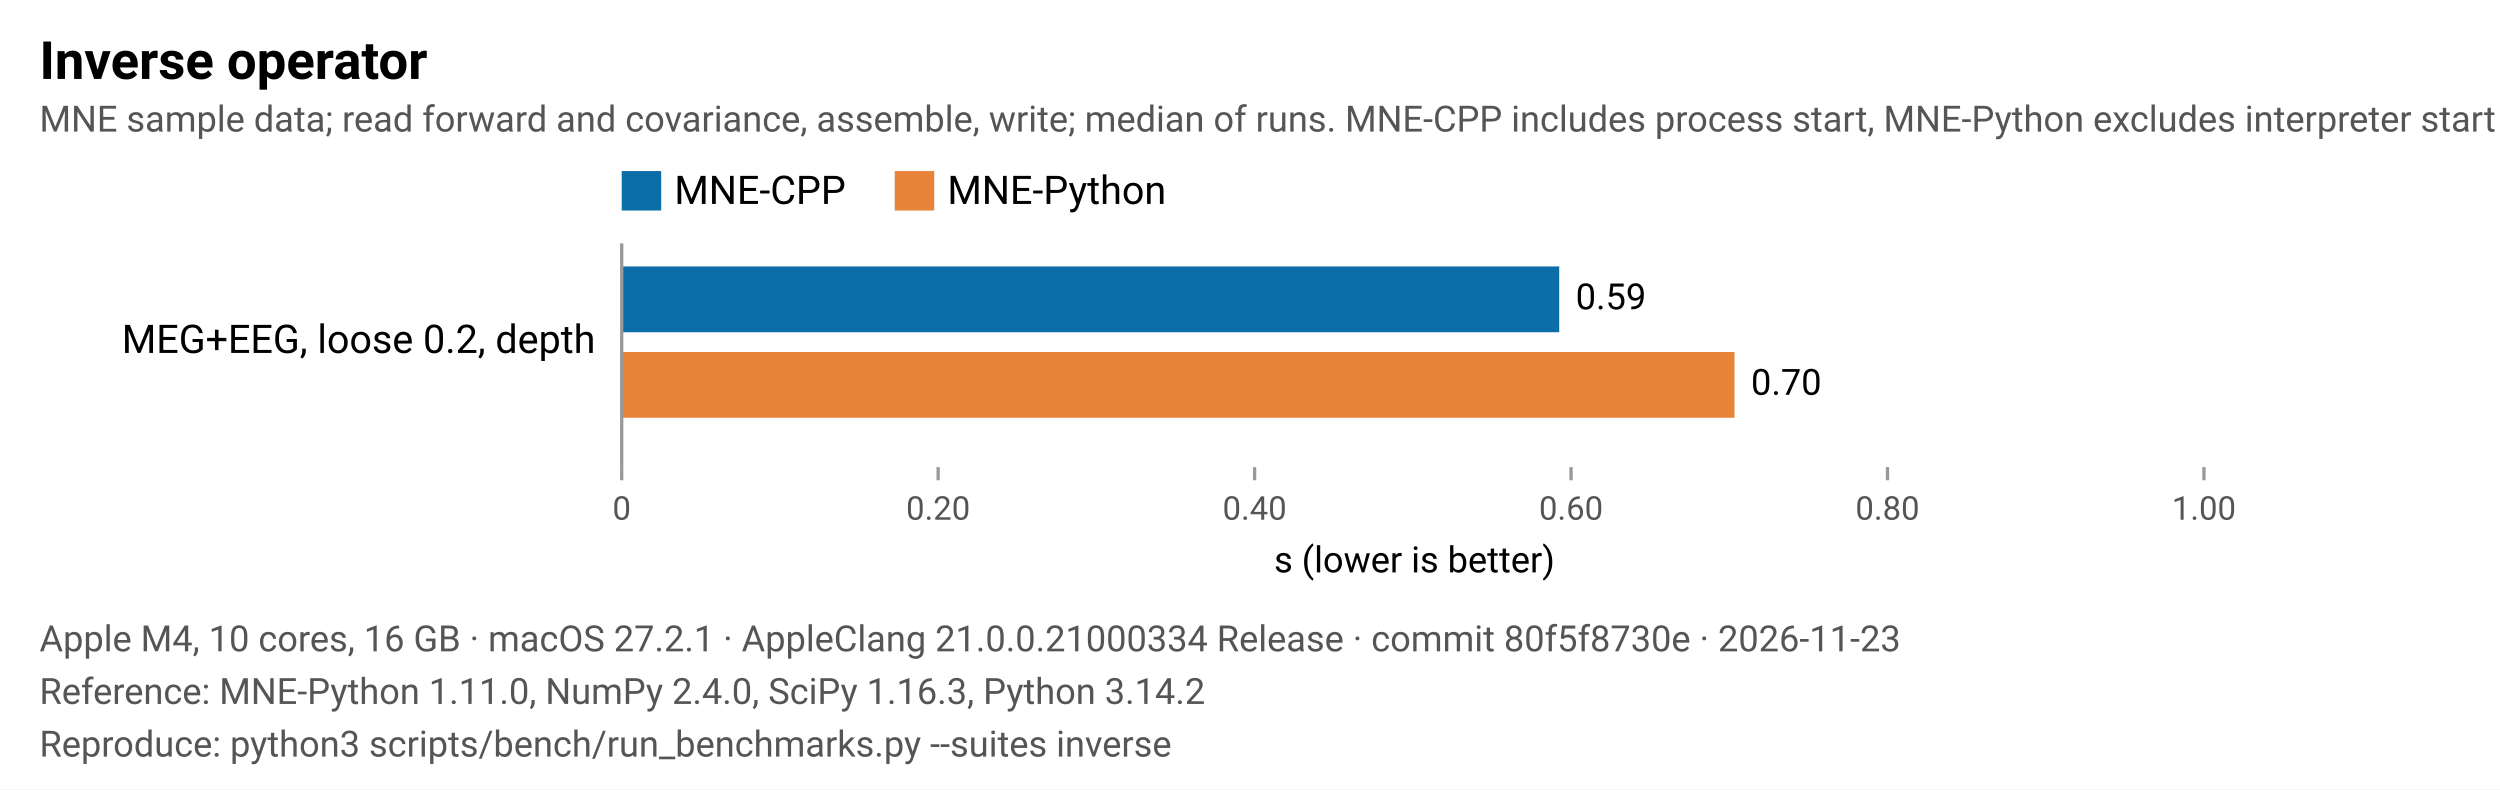
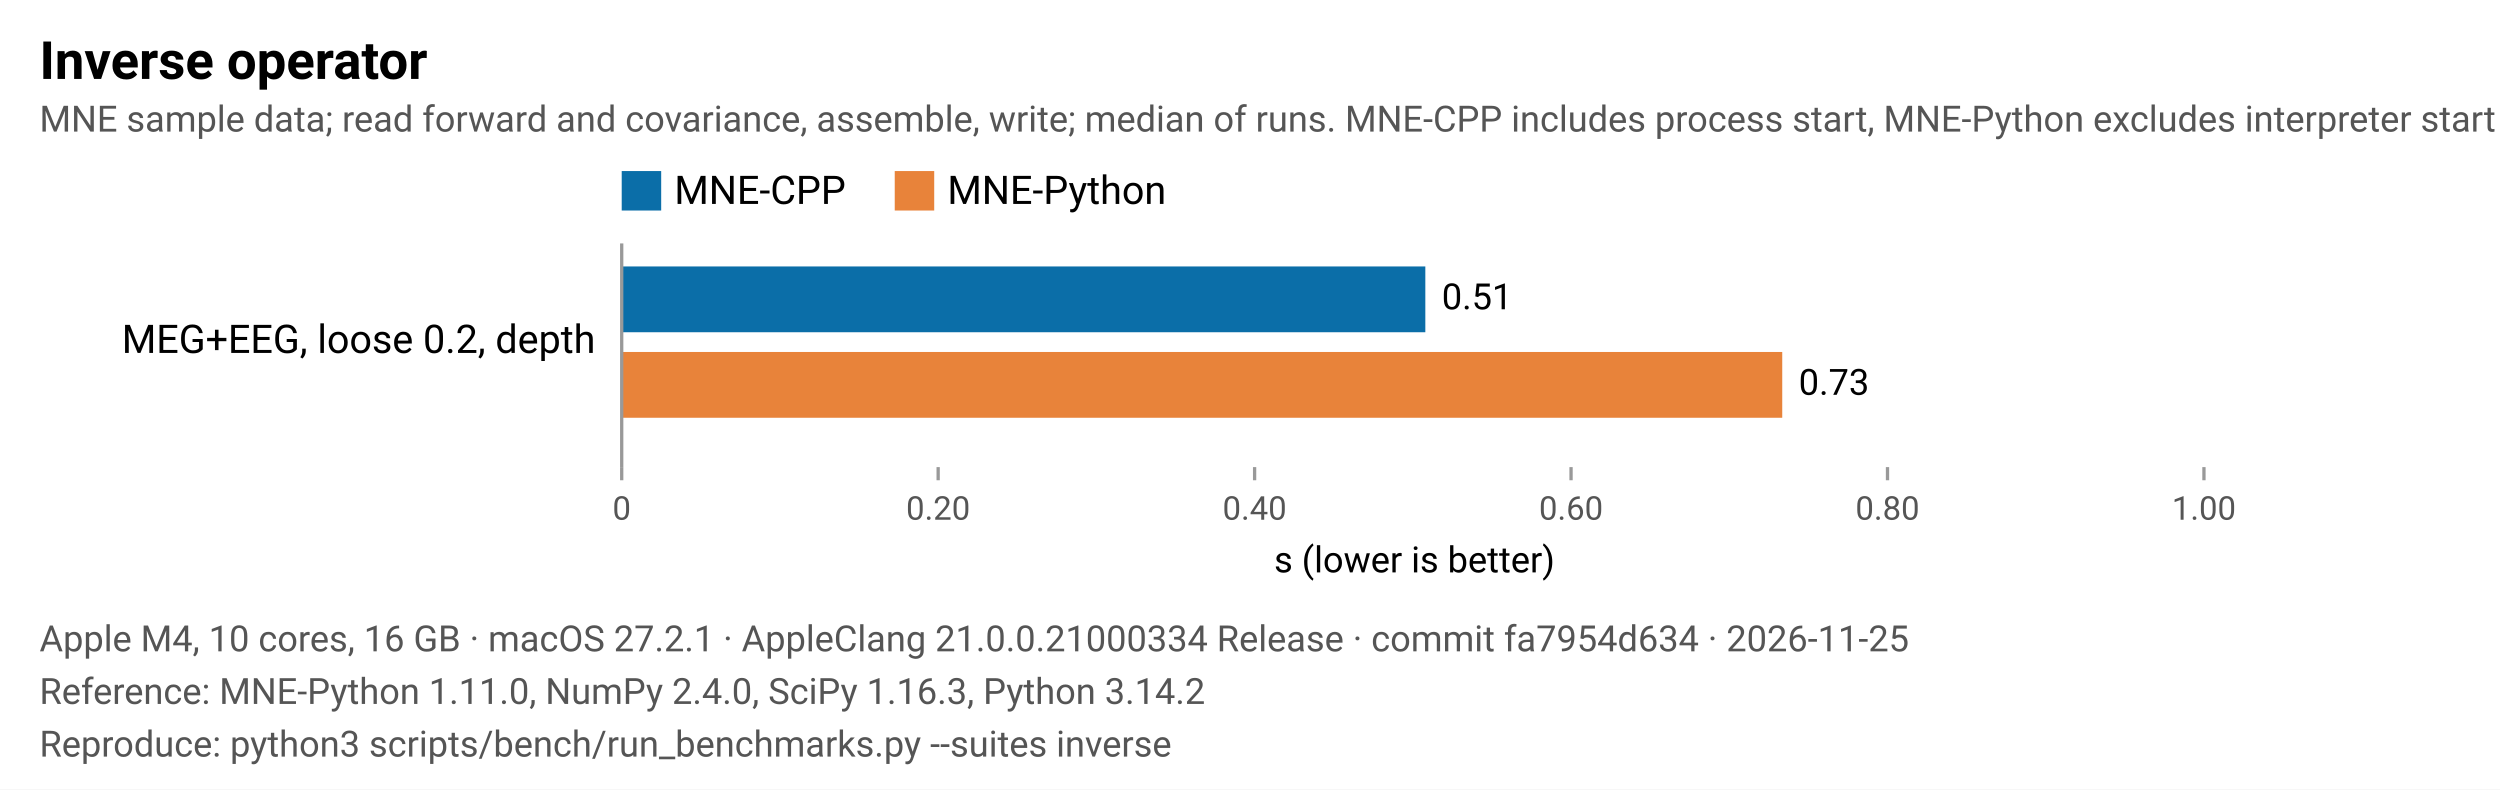
<svg xmlns="http://www.w3.org/2000/svg" width="760" height="240" viewBox="0 0 760 240" role="img" aria-label="Inverse operator">
  <rect width="100%" height="100%" fill="#fff" />
  <text x="12" y="24" font-size="16" font-weight="600" font-family="-apple-system, Segoe UI, Roboto, Helvetica, Arial, sans-serif">Inverse operator</text>
  <text x="12" y="40" font-size="11" fill="#555" font-family="-apple-system, Segoe UI, Roboto, Helvetica, Arial, sans-serif">MNE sample data; read forward and covariance, assemble, write; median of runs. MNE-CPP includes process start, MNE-Python excludes interpreter start and import</text>
  <rect x="189" y="52" width="12" height="12" fill="#0b6ea8" />
  <text x="205" y="62" font-size="12" font-family="-apple-system, Segoe UI, Roboto, Helvetica, Arial, sans-serif">MNE-CPP</text>
  <rect x="272" y="52" width="12" height="12" fill="#e8833a" />
  <text x="288" y="62" font-size="12" font-family="-apple-system, Segoe UI, Roboto, Helvetica, Arial, sans-serif">MNE-Python</text>
  <text x="181" y="104" font-size="12" text-anchor="end" dominant-baseline="middle" font-family="-apple-system, Segoe UI, Roboto, Helvetica, Arial, sans-serif">MEG+EEG, loose 0.2, depth</text>
-   <rect x="189" y="81" width="285.0" height="20" fill="#0b6ea8" />
-   <text x="479.0" y="91" font-size="11" dominant-baseline="middle" font-family="-apple-system, Segoe UI, Roboto, Helvetica, Arial, sans-serif">0.59</text>
-   <rect x="189" y="107" width="338.3" height="20" fill="#e8833a" />
-   <text x="532.3" y="117" font-size="11" dominant-baseline="middle" font-family="-apple-system, Segoe UI, Roboto, Helvetica, Arial, sans-serif">0.70</text>
+   <rect x="189" y="81" width="244.3" height="20" fill="#0b6ea8" />
+   <text x="438.3" y="91" font-size="11" dominant-baseline="middle" font-family="-apple-system, Segoe UI, Roboto, Helvetica, Arial, sans-serif">0.51</text>
+   <rect x="189" y="107" width="352.8" height="20" fill="#e8833a" />
+   <text x="546.8" y="117" font-size="11" dominant-baseline="middle" font-family="-apple-system, Segoe UI, Roboto, Helvetica, Arial, sans-serif">0.73</text>
  <line x1="189" y1="74" x2="189" y2="142" stroke="#999" />
  <line x1="189.0" y1="142" x2="189.0" y2="146" stroke="#999" />
  <text x="189.0" y="158" font-size="10" text-anchor="middle" fill="#555" font-family="-apple-system, Segoe UI, Roboto, Helvetica, Arial, sans-serif">0</text>
  <line x1="285.2" y1="142" x2="285.2" y2="146" stroke="#999" />
  <text x="285.2" y="158" font-size="10" text-anchor="middle" fill="#555" font-family="-apple-system, Segoe UI, Roboto, Helvetica, Arial, sans-serif">0.20</text>
  <line x1="381.4" y1="142" x2="381.4" y2="146" stroke="#999" />
  <text x="381.4" y="158" font-size="10" text-anchor="middle" fill="#555" font-family="-apple-system, Segoe UI, Roboto, Helvetica, Arial, sans-serif">0.40</text>
  <line x1="477.6" y1="142" x2="477.6" y2="146" stroke="#999" />
  <text x="477.6" y="158" font-size="10" text-anchor="middle" fill="#555" font-family="-apple-system, Segoe UI, Roboto, Helvetica, Arial, sans-serif">0.60</text>
  <line x1="573.8" y1="142" x2="573.8" y2="146" stroke="#999" />
  <text x="573.8" y="158" font-size="10" text-anchor="middle" fill="#555" font-family="-apple-system, Segoe UI, Roboto, Helvetica, Arial, sans-serif">0.80</text>
  <line x1="670.0" y1="142" x2="670.0" y2="146" stroke="#999" />
  <text x="670.0" y="158" font-size="10" text-anchor="middle" fill="#555" font-family="-apple-system, Segoe UI, Roboto, Helvetica, Arial, sans-serif">1.00</text>
  <text x="430" y="174" font-size="11" text-anchor="middle" font-family="-apple-system, Segoe UI, Roboto, Helvetica, Arial, sans-serif">s (lower is better)</text>
-   <text x="12" y="198" font-size="11" fill="#555" font-family="-apple-system, Segoe UI, Roboto, Helvetica, Arial, sans-serif">Apple M4, 10 cores, 16 GB · macOS 27.2.1 · AppleClang 21.0.0.21000334 Release · commit 80f5f8730e · 2026-11-23</text>
+   <text x="12" y="198" font-size="11" fill="#555" font-family="-apple-system, Segoe UI, Roboto, Helvetica, Arial, sans-serif">Apple M4, 10 cores, 16 GB · macOS 27.2.1 · AppleClang 21.0.0.21000334 Release · commit fa7954d634 · 2026-11-25</text>
  <text x="12" y="214" font-size="11" fill="#555" font-family="-apple-system, Segoe UI, Roboto, Helvetica, Arial, sans-serif">Reference: MNE-Python 1.11.0, NumPy 2.4.0, SciPy 1.16.3, Python 3.14.2</text>
  <text x="12" y="230" font-size="11" fill="#555" font-family="-apple-system, Segoe UI, Roboto, Helvetica, Arial, sans-serif">Reproduce: python3 scripts/bench/run_benchmarks.py --suites inverse</text>
</svg>
